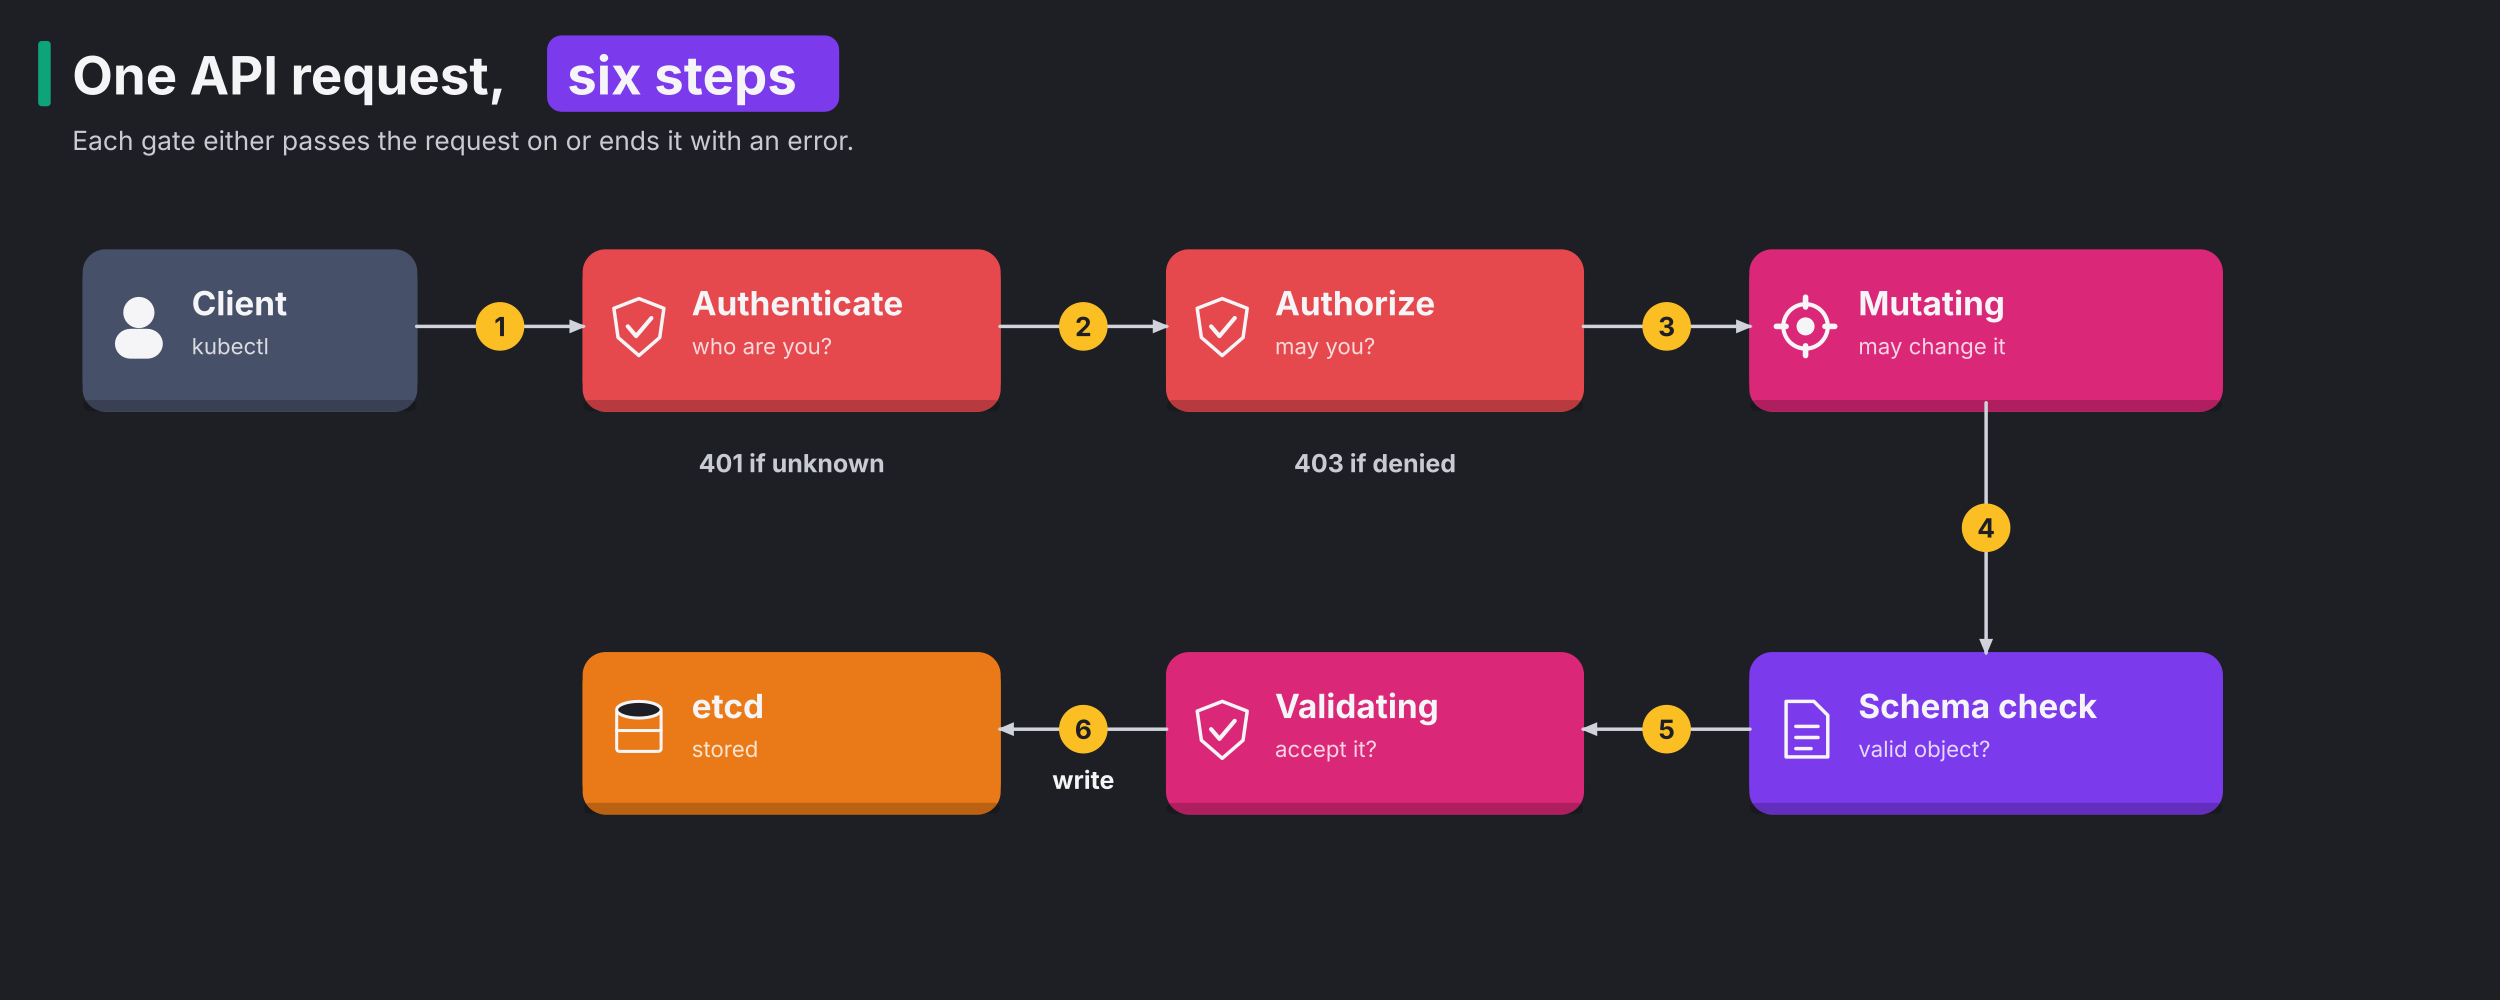
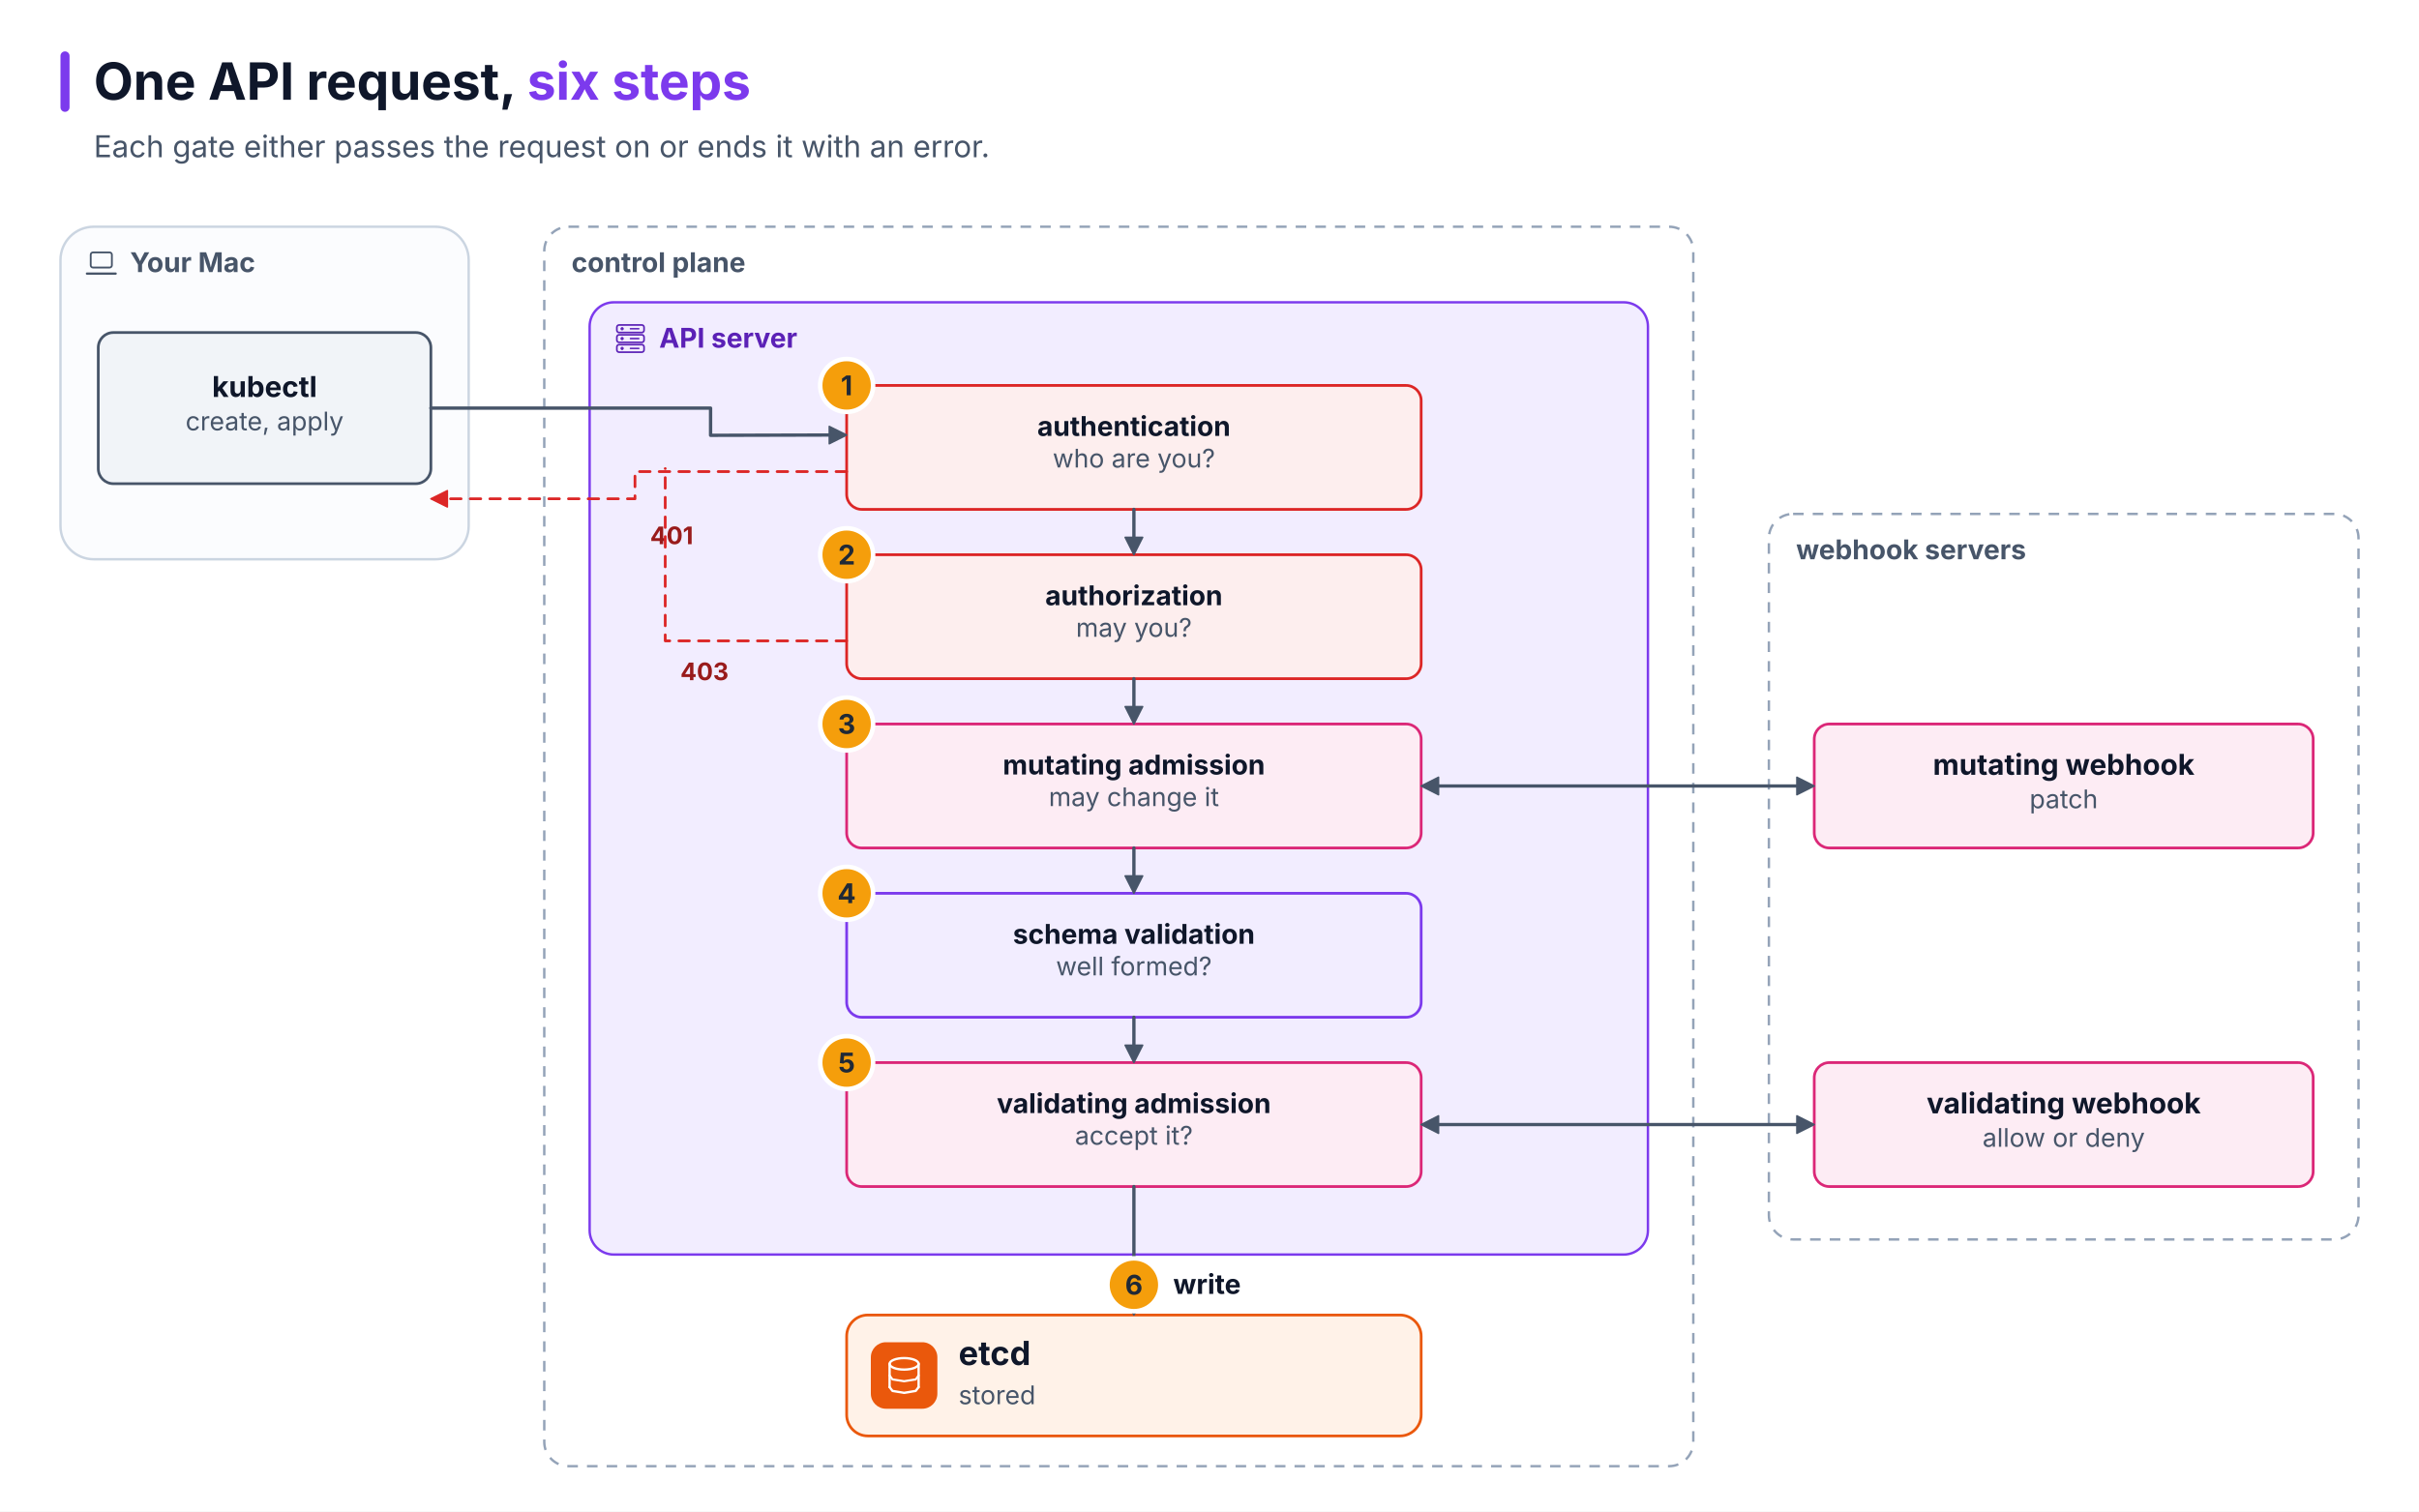
- <svg xmlns="http://www.w3.org/2000/svg" width="1800" height="720" viewBox="0 0 1800 720" font-family="Inter, -apple-system, 'Segoe UI', Helvetica, Arial, sans-serif">
-   <rect width="1800" height="720" fill="#1e1f24" />
-   <defs>
-     <marker id="h" markerWidth="12" markerHeight="10" refX="10" refY="5" orient="auto" markerUnits="userSpaceOnUse">
-       <path d="M0,0 L12,5 L0,10 z" fill="#d0d3dc" />
-     </marker>
-   </defs>
-   <rect x="28.0" y="30.0" width="8.0" height="46.0" rx="2" fill="#0ea47a" stroke="#0ea47a" stroke-width="1" />
-   <text x="52.0" y="68.0" font-size="38" fill="#f5f5f7" font-weight="700" text-anchor="start">One API request,</text>
-   <rect x="394.4" y="26.0" width="209.3" height="54.0" rx="10" fill="#7c3aed" stroke="#7c3aed" stroke-width="1" />
-   <text x="408.4" y="68.0" font-size="38" fill="#f5f5f7" font-weight="700" text-anchor="start">six steps</text>
-   <text x="52.0" y="108.0" font-size="19" fill="#c9cbd3" text-anchor="start">Each gate either passes the request on or ends it with an error.</text>
-   <rect x="60.0" y="186.0" width="240.0" height="110.0" rx="16" fill="#475069" stroke="#475069" stroke-width="1" />
-   <rect x="60.0" y="180.0" width="240.0" height="110.0" rx="16" fill="#475069" stroke="#475069" stroke-width="1" />
-   <rect x="60.0" y="288.0" width="240.0" height="8.0" rx="4" fill="#00000033" stroke="#00000033" stroke-width="0" />
-   <ellipse cx="100.0" cy="225.0" rx="10" ry="10" fill="#f5f5f7" stroke="#f5f5f7" stroke-width="2.5" />
-   <rect x="84.0" y="238.0" width="32.0" height="19.0" rx="10" fill="#f5f5f7" stroke="#f5f5f7" stroke-width="2.5" />
-   <text x="138.0" y="227.0" font-size="24" fill="#f5f5f7" font-weight="700" text-anchor="start">Client</text>
-   <text x="138.0" y="255.0" font-size="16" fill="#ffffffcc" text-anchor="start">kubectl</text>
-   <rect x="420.0" y="186.0" width="300.0" height="110.0" rx="16" fill="#e5484d" stroke="#e5484d" stroke-width="1" />
-   <rect x="420.0" y="180.0" width="300.0" height="110.0" rx="16" fill="#e5484d" stroke="#e5484d" stroke-width="1" />
-   <rect x="420.0" y="288.0" width="300.0" height="8.0" rx="4" fill="#00000033" stroke="#00000033" stroke-width="0" />
-   <polygon points="460.0,215.0 478.0,222.0 475.0,243.0 460.0,256.0 445.0,243.0 442.0,222.0" fill="none" stroke="#f5f5f7" stroke-width="2.5" stroke-linejoin="round" />
-   <polyline points="452.0,235.0 458.0,242.0 469.0,229.0" fill="none" stroke="#f5f5f7" stroke-width="3" stroke-linecap="round" stroke-linejoin="round" />
-   <text x="498.0" y="227.0" font-size="24" fill="#f5f5f7" font-weight="700" text-anchor="start">Authenticate</text>
-   <text x="498.0" y="255.0" font-size="16" fill="#ffffffcc" text-anchor="start">who are you?</text>
-   <rect x="840.0" y="186.0" width="300.0" height="110.0" rx="16" fill="#e5484d" stroke="#e5484d" stroke-width="1" />
-   <rect x="840.0" y="180.0" width="300.0" height="110.0" rx="16" fill="#e5484d" stroke="#e5484d" stroke-width="1" />
-   <rect x="840.0" y="288.0" width="300.0" height="8.0" rx="4" fill="#00000033" stroke="#00000033" stroke-width="0" />
-   <polygon points="880.0,215.0 898.0,222.0 895.0,243.0 880.0,256.0 865.0,243.0 862.0,222.0" fill="none" stroke="#f5f5f7" stroke-width="2.5" stroke-linejoin="round" />
-   <polyline points="872.0,235.0 878.0,242.0 889.0,229.0" fill="none" stroke="#f5f5f7" stroke-width="3" stroke-linecap="round" stroke-linejoin="round" />
-   <text x="918.0" y="227.0" font-size="24" fill="#f5f5f7" font-weight="700" text-anchor="start">Authorize</text>
-   <text x="918.0" y="255.0" font-size="16" fill="#ffffffcc" text-anchor="start">may you?</text>
-   <rect x="1260.0" y="186.0" width="340.0" height="110.0" rx="16" fill="#db2777" stroke="#db2777" stroke-width="1" />
-   <rect x="1260.0" y="180.0" width="340.0" height="110.0" rx="16" fill="#db2777" stroke="#db2777" stroke-width="1" />
-   <rect x="1260.0" y="288.0" width="340.0" height="8.0" rx="4" fill="#00000033" stroke="#00000033" stroke-width="0" />
-   <ellipse cx="1300.0" cy="235.0" rx="16" ry="16" fill="none" stroke="#f5f5f7" stroke-width="3" />
-   <ellipse cx="1300.0" cy="235.0" rx="6" ry="6" fill="#f5f5f7" stroke="#f5f5f7" stroke-width="1" />
-   <polyline points="1300.0,214.0 1300.0,221.0" fill="none" stroke="#f5f5f7" stroke-width="4" stroke-linecap="round" stroke-linejoin="round" />
-   <polyline points="1300.0,249.0 1300.0,256.0" fill="none" stroke="#f5f5f7" stroke-width="4" stroke-linecap="round" stroke-linejoin="round" />
-   <polyline points="1279.0,235.0 1286.0,235.0" fill="none" stroke="#f5f5f7" stroke-width="4" stroke-linecap="round" stroke-linejoin="round" />
-   <polyline points="1314.0,235.0 1321.0,235.0" fill="none" stroke="#f5f5f7" stroke-width="4" stroke-linecap="round" stroke-linejoin="round" />
-   <text x="1338.0" y="227.0" font-size="24" fill="#f5f5f7" font-weight="700" text-anchor="start">Mutating</text>
-   <text x="1338.0" y="255.0" font-size="16" fill="#ffffffcc" text-anchor="start">may change it</text>
-   <polyline points="300.0,235.0 420.0,235.0" fill="none" stroke="#d0d3dc" stroke-width="2.5" stroke-linecap="round" stroke-linejoin="round" marker-end="url(#h)" />
-   <ellipse cx="360.0" cy="235.0" rx="17" ry="17" fill="#fbbf24" stroke="#fbbf24" stroke-width="1" />
-   <text x="360.0" y="242.0" font-size="19" fill="#1e1f24" font-weight="700" text-anchor="middle">1</text>
-   <polyline points="720.0,235.0 840.0,235.0" fill="none" stroke="#d0d3dc" stroke-width="2.5" stroke-linecap="round" stroke-linejoin="round" marker-end="url(#h)" />
-   <ellipse cx="780.0" cy="235.0" rx="17" ry="17" fill="#fbbf24" stroke="#fbbf24" stroke-width="1" />
-   <text x="780.0" y="242.0" font-size="19" fill="#1e1f24" font-weight="700" text-anchor="middle">2</text>
-   <polyline points="1140.0,235.0 1260.0,235.0" fill="none" stroke="#d0d3dc" stroke-width="2.5" stroke-linecap="round" stroke-linejoin="round" marker-end="url(#h)" />
-   <ellipse cx="1200.0" cy="235.0" rx="17" ry="17" fill="#fbbf24" stroke="#fbbf24" stroke-width="1" />
-   <text x="1200.0" y="242.0" font-size="19" fill="#1e1f24" font-weight="700" text-anchor="middle">3</text>
-   <text x="570.0" y="340.0" font-size="18" fill="#c9cbd3" font-weight="700" text-anchor="middle">401 if unknown</text>
-   <text x="990.0" y="340.0" font-size="18" fill="#c9cbd3" font-weight="700" text-anchor="middle">403 if denied</text>
-   <rect x="1260.0" y="476.0" width="340.0" height="110.0" rx="16" fill="#7c3aed" stroke="#7c3aed" stroke-width="1" />
-   <rect x="1260.0" y="470.0" width="340.0" height="110.0" rx="16" fill="#7c3aed" stroke="#7c3aed" stroke-width="1" />
-   <rect x="1260.0" y="578.0" width="340.0" height="8.0" rx="4" fill="#00000033" stroke="#00000033" stroke-width="0" />
-   <polygon points="1286.0,505.0 1306.0,505.0 1316.0,515.0 1316.0,545.0 1286.0,545.0" fill="none" stroke="#f5f5f7" stroke-width="2.5" stroke-linejoin="round" />
-   <polyline points="1293.0,523.0 1309.0,523.0" fill="none" stroke="#f5f5f7" stroke-width="2.5" stroke-linecap="round" stroke-linejoin="round" />
-   <polyline points="1293.0,531.0 1309.0,531.0" fill="none" stroke="#f5f5f7" stroke-width="2.5" stroke-linecap="round" stroke-linejoin="round" />
-   <polyline points="1293.0,539.0 1304.0,539.0" fill="none" stroke="#f5f5f7" stroke-width="2.5" stroke-linecap="round" stroke-linejoin="round" />
-   <text x="1338.0" y="517.0" font-size="24" fill="#f5f5f7" font-weight="700" text-anchor="start">Schema check</text>
-   <text x="1338.0" y="545.0" font-size="16" fill="#ffffffcc" text-anchor="start">valid object?</text>
-   <rect x="840.0" y="476.0" width="300.0" height="110.0" rx="16" fill="#db2777" stroke="#db2777" stroke-width="1" />
-   <rect x="840.0" y="470.0" width="300.0" height="110.0" rx="16" fill="#db2777" stroke="#db2777" stroke-width="1" />
-   <rect x="840.0" y="578.0" width="300.0" height="8.0" rx="4" fill="#00000033" stroke="#00000033" stroke-width="0" />
-   <polygon points="880.0,505.0 898.0,512.0 895.0,533.0 880.0,546.0 865.0,533.0 862.0,512.0" fill="none" stroke="#f5f5f7" stroke-width="2.5" stroke-linejoin="round" />
-   <polyline points="872.0,525.0 878.0,532.0 889.0,519.0" fill="none" stroke="#f5f5f7" stroke-width="3" stroke-linecap="round" stroke-linejoin="round" />
-   <text x="918.0" y="517.0" font-size="24" fill="#f5f5f7" font-weight="700" text-anchor="start">Validating</text>
-   <text x="918.0" y="545.0" font-size="16" fill="#ffffffcc" text-anchor="start">accept it?</text>
-   <rect x="420.0" y="476.0" width="300.0" height="110.0" rx="16" fill="#ea7a17" stroke="#ea7a17" stroke-width="1" />
-   <rect x="420.0" y="470.0" width="300.0" height="110.0" rx="16" fill="#ea7a17" stroke="#ea7a17" stroke-width="1" />
-   <rect x="420.0" y="578.0" width="300.0" height="8.0" rx="4" fill="#00000033" stroke="#00000033" stroke-width="0" />
-   <rect x="444.0" y="511.0" width="32.0" height="30.0" rx="2" fill="none" stroke="#f5f5f7" stroke-width="2.2" />
-   <ellipse cx="460.0" cy="511.0" rx="16" ry="6" fill="#1e1f24" stroke="#f5f5f7" stroke-width="2.2" />
-   <polyline points="444.0,526.0 476.0,526.0" fill="none" stroke="#f5f5f7" stroke-width="2.2" stroke-linecap="round" stroke-linejoin="round" />
-   <text x="498.0" y="517.0" font-size="24" fill="#f5f5f7" font-weight="700" text-anchor="start">etcd</text>
-   <text x="498.0" y="545.0" font-size="16" fill="#ffffffcc" text-anchor="start">stored</text>
-   <polyline points="1430.0,290.0 1430.0,470.0" fill="none" stroke="#d0d3dc" stroke-width="2.5" stroke-linecap="round" stroke-linejoin="round" marker-end="url(#h)" />
-   <ellipse cx="1430.0" cy="380.0" rx="17" ry="17" fill="#fbbf24" stroke="#fbbf24" stroke-width="1" />
-   <text x="1430.0" y="387.0" font-size="19" fill="#1e1f24" font-weight="700" text-anchor="middle">4</text>
-   <polyline points="1260.0,525.0 1140.0,525.0" fill="none" stroke="#d0d3dc" stroke-width="2.5" stroke-linecap="round" stroke-linejoin="round" marker-end="url(#h)" />
-   <ellipse cx="1200.0" cy="525.0" rx="17" ry="17" fill="#fbbf24" stroke="#fbbf24" stroke-width="1" />
-   <text x="1200.0" y="532.0" font-size="19" fill="#1e1f24" font-weight="700" text-anchor="middle">5</text>
-   <polyline points="840.0,525.0 720.0,525.0" fill="none" stroke="#d0d3dc" stroke-width="2.5" stroke-linecap="round" stroke-linejoin="round" marker-end="url(#h)" />
-   <ellipse cx="780.0" cy="525.0" rx="17" ry="17" fill="#fbbf24" stroke="#fbbf24" stroke-width="1" />
-   <text x="780.0" y="532.0" font-size="19" fill="#1e1f24" font-weight="700" text-anchor="middle">6</text>
-   <text x="780.0" y="568.0" font-size="18" fill="#f5f5f7" font-weight="700" text-anchor="middle">write</text>
+ <svg xmlns="http://www.w3.org/2000/svg" width="1600" height="1000" viewBox="0 0 1600 1000" font-family="Inter, -apple-system, 'Segoe UI', Helvetica, Arial, sans-serif">
+   <rect width="1600" height="1000" fill="#ffffff" />
+   <rect x="40.0" y="34.0" width="6.0" height="40.0" rx="3.0" fill="#7c3aed" stroke="none" />
+   <text x="62" y="66" font-size="34" font-weight="700" fill="#0f172a">One API request, <tspan fill="#7c3aed">six steps</tspan>
+   </text>
+   <text x="62.0" y="104.0" font-size="20.0" fill="#475569" text-anchor="start">Each gate either passes the request on or ends it with an error.</text>
+   <rect x="40.0" y="150.0" width="270.0" height="220.0" rx="22.0" fill="#fbfcfe" stroke="#cbd5e1" stroke-width="1.6" />
+   <rect x="60.0" y="167.0" width="14.0" height="10.0" rx="1.5" fill="none" stroke="#475569" stroke-width="1.2" />
+   <polyline points="57.5,181.0 76.5,181.0" fill="none" stroke="#475569" stroke-width="1.50" stroke-linecap="round" stroke-linejoin="round" />
+   <text x="86.0" y="180.0" font-size="18.0" fill="#475569" font-weight="700" text-anchor="start">Your Mac</text>
+   <rect x="65.0" y="220.0" width="220.0" height="100.0" rx="10.0" fill="#f1f4f8" stroke="#475569" stroke-width="1.8" />
+   <text x="175.0" y="262.6" font-size="19.0" fill="#0f172a" font-weight="700" text-anchor="middle">kubectl</text>
+   <text x="175.0" y="284.7" font-size="17.0" fill="#475569" text-anchor="middle">create, apply</text>
+   <rect x="360.0" y="150.0" width="760.0" height="820.0" rx="16.0" fill="none" stroke="#94a3b8" stroke-width="1.6" stroke-dasharray="7 6" />
+   <text x="378.0" y="180.0" font-size="18.0" fill="#475569" font-weight="700" text-anchor="start">control plane</text>
+   <rect x="390.0" y="200.0" width="700.0" height="630.0" rx="16.0" fill="#f2edff" stroke="#7c3aed" stroke-width="1.6" />
+   <rect x="408.0" y="215.0" width="18.0" height="5.0" rx="1.5" fill="none" stroke="#5b21b6" stroke-width="1.1" />
+   <ellipse cx="411.5" cy="217.5" rx="0.8" ry="0.8" fill="#5b21b6" stroke="#5b21b6" stroke-width="0.50" />
+   <polyline points="417.0,217.5 422.5,217.5" fill="none" stroke="#5b21b6" stroke-width="1.00" stroke-linecap="round" stroke-linejoin="round" />
+   <rect x="408.0" y="221.5" width="18.0" height="5.0" rx="1.5" fill="none" stroke="#5b21b6" stroke-width="1.1" />
+   <ellipse cx="411.5" cy="224.0" rx="0.8" ry="0.8" fill="#5b21b6" stroke="#5b21b6" stroke-width="0.50" />
+   <polyline points="417.0,224.0 422.5,224.0" fill="none" stroke="#5b21b6" stroke-width="1.00" stroke-linecap="round" stroke-linejoin="round" />
+   <rect x="408.0" y="228.0" width="18.0" height="5.0" rx="1.5" fill="none" stroke="#5b21b6" stroke-width="1.1" />
+   <ellipse cx="411.5" cy="230.5" rx="0.8" ry="0.8" fill="#5b21b6" stroke="#5b21b6" stroke-width="0.50" />
+   <polyline points="417.0,230.5 422.5,230.5" fill="none" stroke="#5b21b6" stroke-width="1.00" stroke-linecap="round" stroke-linejoin="round" />
+   <text x="436.0" y="230.0" font-size="18.0" fill="#5b21b6" font-weight="700" text-anchor="start">API server</text>
+   <rect x="560.0" y="255.0" width="380.0" height="82.0" rx="10.0" fill="#fdeeee" stroke="#dc2626" stroke-width="1.8" />
+   <text x="750.0" y="288.4" font-size="18.0" fill="#0f172a" font-weight="700" text-anchor="middle">authentication</text>
+   <text x="750.0" y="309.3" font-size="17.0" fill="#475569" text-anchor="middle">who are you?</text>
+   <ellipse cx="560.0" cy="255.0" rx="19.0" ry="19.0" fill="#ffffff" stroke="none" />
+   <ellipse cx="560.0" cy="255.0" rx="16.0" ry="16.0" fill="#f59e0b" stroke="none" />
+   <text x="560.0" y="261.5" font-size="18.0" fill="#1f2937" font-weight="700" text-anchor="middle">1</text>
+   <rect x="560.0" y="367.0" width="380.0" height="82.0" rx="10.0" fill="#fdeeee" stroke="#dc2626" stroke-width="1.8" />
+   <text x="750.0" y="400.4" font-size="18.0" fill="#0f172a" font-weight="700" text-anchor="middle">authorization</text>
+   <text x="750.0" y="421.3" font-size="17.0" fill="#475569" text-anchor="middle">may you?</text>
+   <ellipse cx="560.0" cy="367.0" rx="19.0" ry="19.0" fill="#ffffff" stroke="none" />
+   <ellipse cx="560.0" cy="367.0" rx="16.0" ry="16.0" fill="#f59e0b" stroke="none" />
+   <text x="560.0" y="373.5" font-size="18.0" fill="#1f2937" font-weight="700" text-anchor="middle">2</text>
+   <polyline points="750.0,337.0 750.0,357.5" fill="none" stroke="#475569" stroke-width="2.20" stroke-linecap="round" stroke-linejoin="round" />
+   <polygon points="750.0,367.0 744.2,355.5 755.8,355.5" fill="#475569" stroke="#475569" stroke-width="1" stroke-linejoin="round" />
+   <rect x="560.0" y="479.0" width="380.0" height="82.0" rx="10.0" fill="#fdecf4" stroke="#db2777" stroke-width="1.8" />
+   <text x="750.0" y="512.4" font-size="18.0" fill="#0f172a" font-weight="700" text-anchor="middle">mutating admission</text>
+   <text x="750.0" y="533.3" font-size="17.0" fill="#475569" text-anchor="middle">may change it</text>
+   <ellipse cx="560.0" cy="479.0" rx="19.0" ry="19.0" fill="#ffffff" stroke="none" />
+   <ellipse cx="560.0" cy="479.0" rx="16.0" ry="16.0" fill="#f59e0b" stroke="none" />
+   <text x="560.0" y="485.5" font-size="18.0" fill="#1f2937" font-weight="700" text-anchor="middle">3</text>
+   <polyline points="750.0,449.0 750.0,469.5" fill="none" stroke="#475569" stroke-width="2.20" stroke-linecap="round" stroke-linejoin="round" />
+   <polygon points="750.0,479.0 744.2,467.5 755.8,467.5" fill="#475569" stroke="#475569" stroke-width="1" stroke-linejoin="round" />
+   <rect x="560.0" y="591.0" width="380.0" height="82.0" rx="10.0" fill="#f2edff" stroke="#7c3aed" stroke-width="1.8" />
+   <text x="750.0" y="624.4" font-size="18.0" fill="#0f172a" font-weight="700" text-anchor="middle">schema validation</text>
+   <text x="750.0" y="645.3" font-size="17.0" fill="#475569" text-anchor="middle">well formed?</text>
+   <ellipse cx="560.0" cy="591.0" rx="19.0" ry="19.0" fill="#ffffff" stroke="none" />
+   <ellipse cx="560.0" cy="591.0" rx="16.0" ry="16.0" fill="#f59e0b" stroke="none" />
+   <text x="560.0" y="597.5" font-size="18.0" fill="#1f2937" font-weight="700" text-anchor="middle">4</text>
+   <polyline points="750.0,561.0 750.0,581.5" fill="none" stroke="#475569" stroke-width="2.20" stroke-linecap="round" stroke-linejoin="round" />
+   <polygon points="750.0,591.0 744.2,579.5 755.8,579.5" fill="#475569" stroke="#475569" stroke-width="1" stroke-linejoin="round" />
+   <rect x="560.0" y="703.0" width="380.0" height="82.0" rx="10.0" fill="#fdecf4" stroke="#db2777" stroke-width="1.8" />
+   <text x="750.0" y="736.4" font-size="18.0" fill="#0f172a" font-weight="700" text-anchor="middle">validating admission</text>
+   <text x="750.0" y="757.3" font-size="17.0" fill="#475569" text-anchor="middle">accept it?</text>
+   <ellipse cx="560.0" cy="703.0" rx="19.0" ry="19.0" fill="#ffffff" stroke="none" />
+   <ellipse cx="560.0" cy="703.0" rx="16.0" ry="16.0" fill="#f59e0b" stroke="none" />
+   <text x="560.0" y="709.5" font-size="18.0" fill="#1f2937" font-weight="700" text-anchor="middle">5</text>
+   <polyline points="750.0,673.0 750.0,693.5" fill="none" stroke="#475569" stroke-width="2.20" stroke-linecap="round" stroke-linejoin="round" />
+   <polygon points="750.0,703.0 744.2,691.5 755.8,691.5" fill="#475569" stroke="#475569" stroke-width="1" stroke-linejoin="round" />
+   <rect x="560.0" y="870.0" width="380.0" height="80.0" rx="14.0" fill="#fff2e8" stroke="#ea580c" stroke-width="1.8" />
+   <rect x="576.0" y="888.0" width="44.0" height="44.0" rx="10.0" fill="#ea580c" stroke="none" />
+   <ellipse cx="598.0" cy="902.3" rx="9.6" ry="3.8" fill="none" stroke="#ffffff" stroke-width="1.54" />
+   <polyline points="588.4,902.3 588.4,917.7" fill="none" stroke="#ffffff" stroke-width="1.54" stroke-linecap="round" stroke-linejoin="round" />
+   <polyline points="607.6,902.3 607.6,917.7" fill="none" stroke="#ffffff" stroke-width="1.54" stroke-linecap="round" stroke-linejoin="round" />
+   <polyline points="588.4,917.7 590.3,920.2 598.0,921.5 605.7,920.2 607.6,917.7" fill="none" stroke="#ffffff" stroke-width="1.54" stroke-linecap="round" stroke-linejoin="round" />
+   <polyline points="588.4,910.0 590.3,912.6 598.0,913.8 605.7,912.6 607.6,910.0" fill="none" stroke="#ffffff" stroke-width="1.41" stroke-linecap="round" stroke-linejoin="round" />
+   <text x="634.0" y="903.1" font-size="22.0" fill="#0f172a" font-weight="700" text-anchor="start">etcd</text>
+   <text x="634.0" y="929.0" font-size="17.0" fill="#475569" text-anchor="start">stored</text>
+   <polyline points="750.0,785.0 750.0,860.5" fill="none" stroke="#475569" stroke-width="2.20" stroke-linecap="round" stroke-linejoin="round" />
+   <polygon points="750.0,870.0 744.2,858.5 755.8,858.5" fill="#475569" stroke="#475569" stroke-width="1" stroke-linejoin="round" />
+   <ellipse cx="750.0" cy="850.0" rx="19.0" ry="19.0" fill="#ffffff" stroke="none" />
+   <ellipse cx="750.0" cy="850.0" rx="16.0" ry="16.0" fill="#f59e0b" stroke="none" />
+   <text x="750.0" y="856.5" font-size="18.0" fill="#1f2937" font-weight="700" text-anchor="middle">6</text>
+   <text x="776.0" y="856.0" font-size="18.0" fill="#0f172a" font-weight="700" stroke="#ffffff" stroke-width="6" stroke-linejoin="round" paint-order="stroke" text-anchor="start">write</text>
+   <polyline points="285.0,270.0 470.0,270.0 470.0,288.0 550.5,287.8" fill="none" stroke="#475569" stroke-width="2.20" stroke-linecap="round" stroke-linejoin="round" />
+   <polygon points="560.0,287.8 548.5,293.6 548.5,282.1" fill="#475569" stroke="#475569" stroke-width="1" stroke-linejoin="round" />
+   <polyline points="560.0,312.0 420.0,312.0 420.0,330.0 293.9,330.0" fill="none" stroke="#dc2626" stroke-width="1.80" stroke-linecap="round" stroke-linejoin="round" stroke-dasharray="7 6" />
+   <polygon points="285.0,330.0 295.9,324.6 295.9,335.4" fill="#dc2626" stroke="#dc2626" stroke-width="1" stroke-linejoin="round" />
+   <text x="430.0" y="360.0" font-size="16.0" fill="#991b1b" font-weight="700" text-anchor="start">401</text>
+   <polyline points="560.0,424.0 440.0,424.0 440.0,310.0" fill="none" stroke="#dc2626" stroke-width="1.80" stroke-linecap="round" stroke-linejoin="round" stroke-dasharray="7 6" />
+   <text x="450.0" y="450.0" font-size="16.0" fill="#991b1b" font-weight="700" text-anchor="start">403</text>
+   <rect x="1170.0" y="340.0" width="390.0" height="480.0" rx="16.0" fill="none" stroke="#94a3b8" stroke-width="1.6" stroke-dasharray="7 6" />
+   <text x="1188.0" y="370.0" font-size="18.0" fill="#475569" font-weight="700" text-anchor="start">webhook servers</text>
+   <rect x="1200.0" y="479.0" width="330.0" height="82.0" rx="10.0" fill="#fdecf4" stroke="#db2777" stroke-width="1.8" />
+   <text x="1365.0" y="512.6" font-size="19.0" fill="#0f172a" font-weight="700" text-anchor="middle">mutating webhook</text>
+   <text x="1365.0" y="534.7" font-size="17.0" fill="#475569" text-anchor="middle">patch</text>
+   <rect x="1200.0" y="703.0" width="330.0" height="82.0" rx="10.0" fill="#fdecf4" stroke="#db2777" stroke-width="1.8" />
+   <text x="1365.0" y="736.6" font-size="19.0" fill="#0f172a" font-weight="700" text-anchor="middle">validating webhook</text>
+   <text x="1365.0" y="758.7" font-size="17.0" fill="#475569" text-anchor="middle">allow or deny</text>
+   <polyline points="949.5,520.0 1190.5,520.0" fill="none" stroke="#475569" stroke-width="2.20" stroke-linecap="round" stroke-linejoin="round" />
+   <polygon points="1200.0,520.0 1188.5,525.8 1188.5,514.2" fill="#475569" stroke="#475569" stroke-width="1" stroke-linejoin="round" />
+   <polygon points="940.0,520.0 951.5,514.2 951.5,525.8" fill="#475569" stroke="#475569" stroke-width="1" stroke-linejoin="round" />
+   <polyline points="949.5,744.0 1190.5,744.0" fill="none" stroke="#475569" stroke-width="2.20" stroke-linecap="round" stroke-linejoin="round" />
+   <polygon points="1200.0,744.0 1188.5,749.8 1188.5,738.2" fill="#475569" stroke="#475569" stroke-width="1" stroke-linejoin="round" />
+   <polygon points="940.0,744.0 951.5,738.2 951.5,749.8" fill="#475569" stroke="#475569" stroke-width="1" stroke-linejoin="round" />
</svg>
